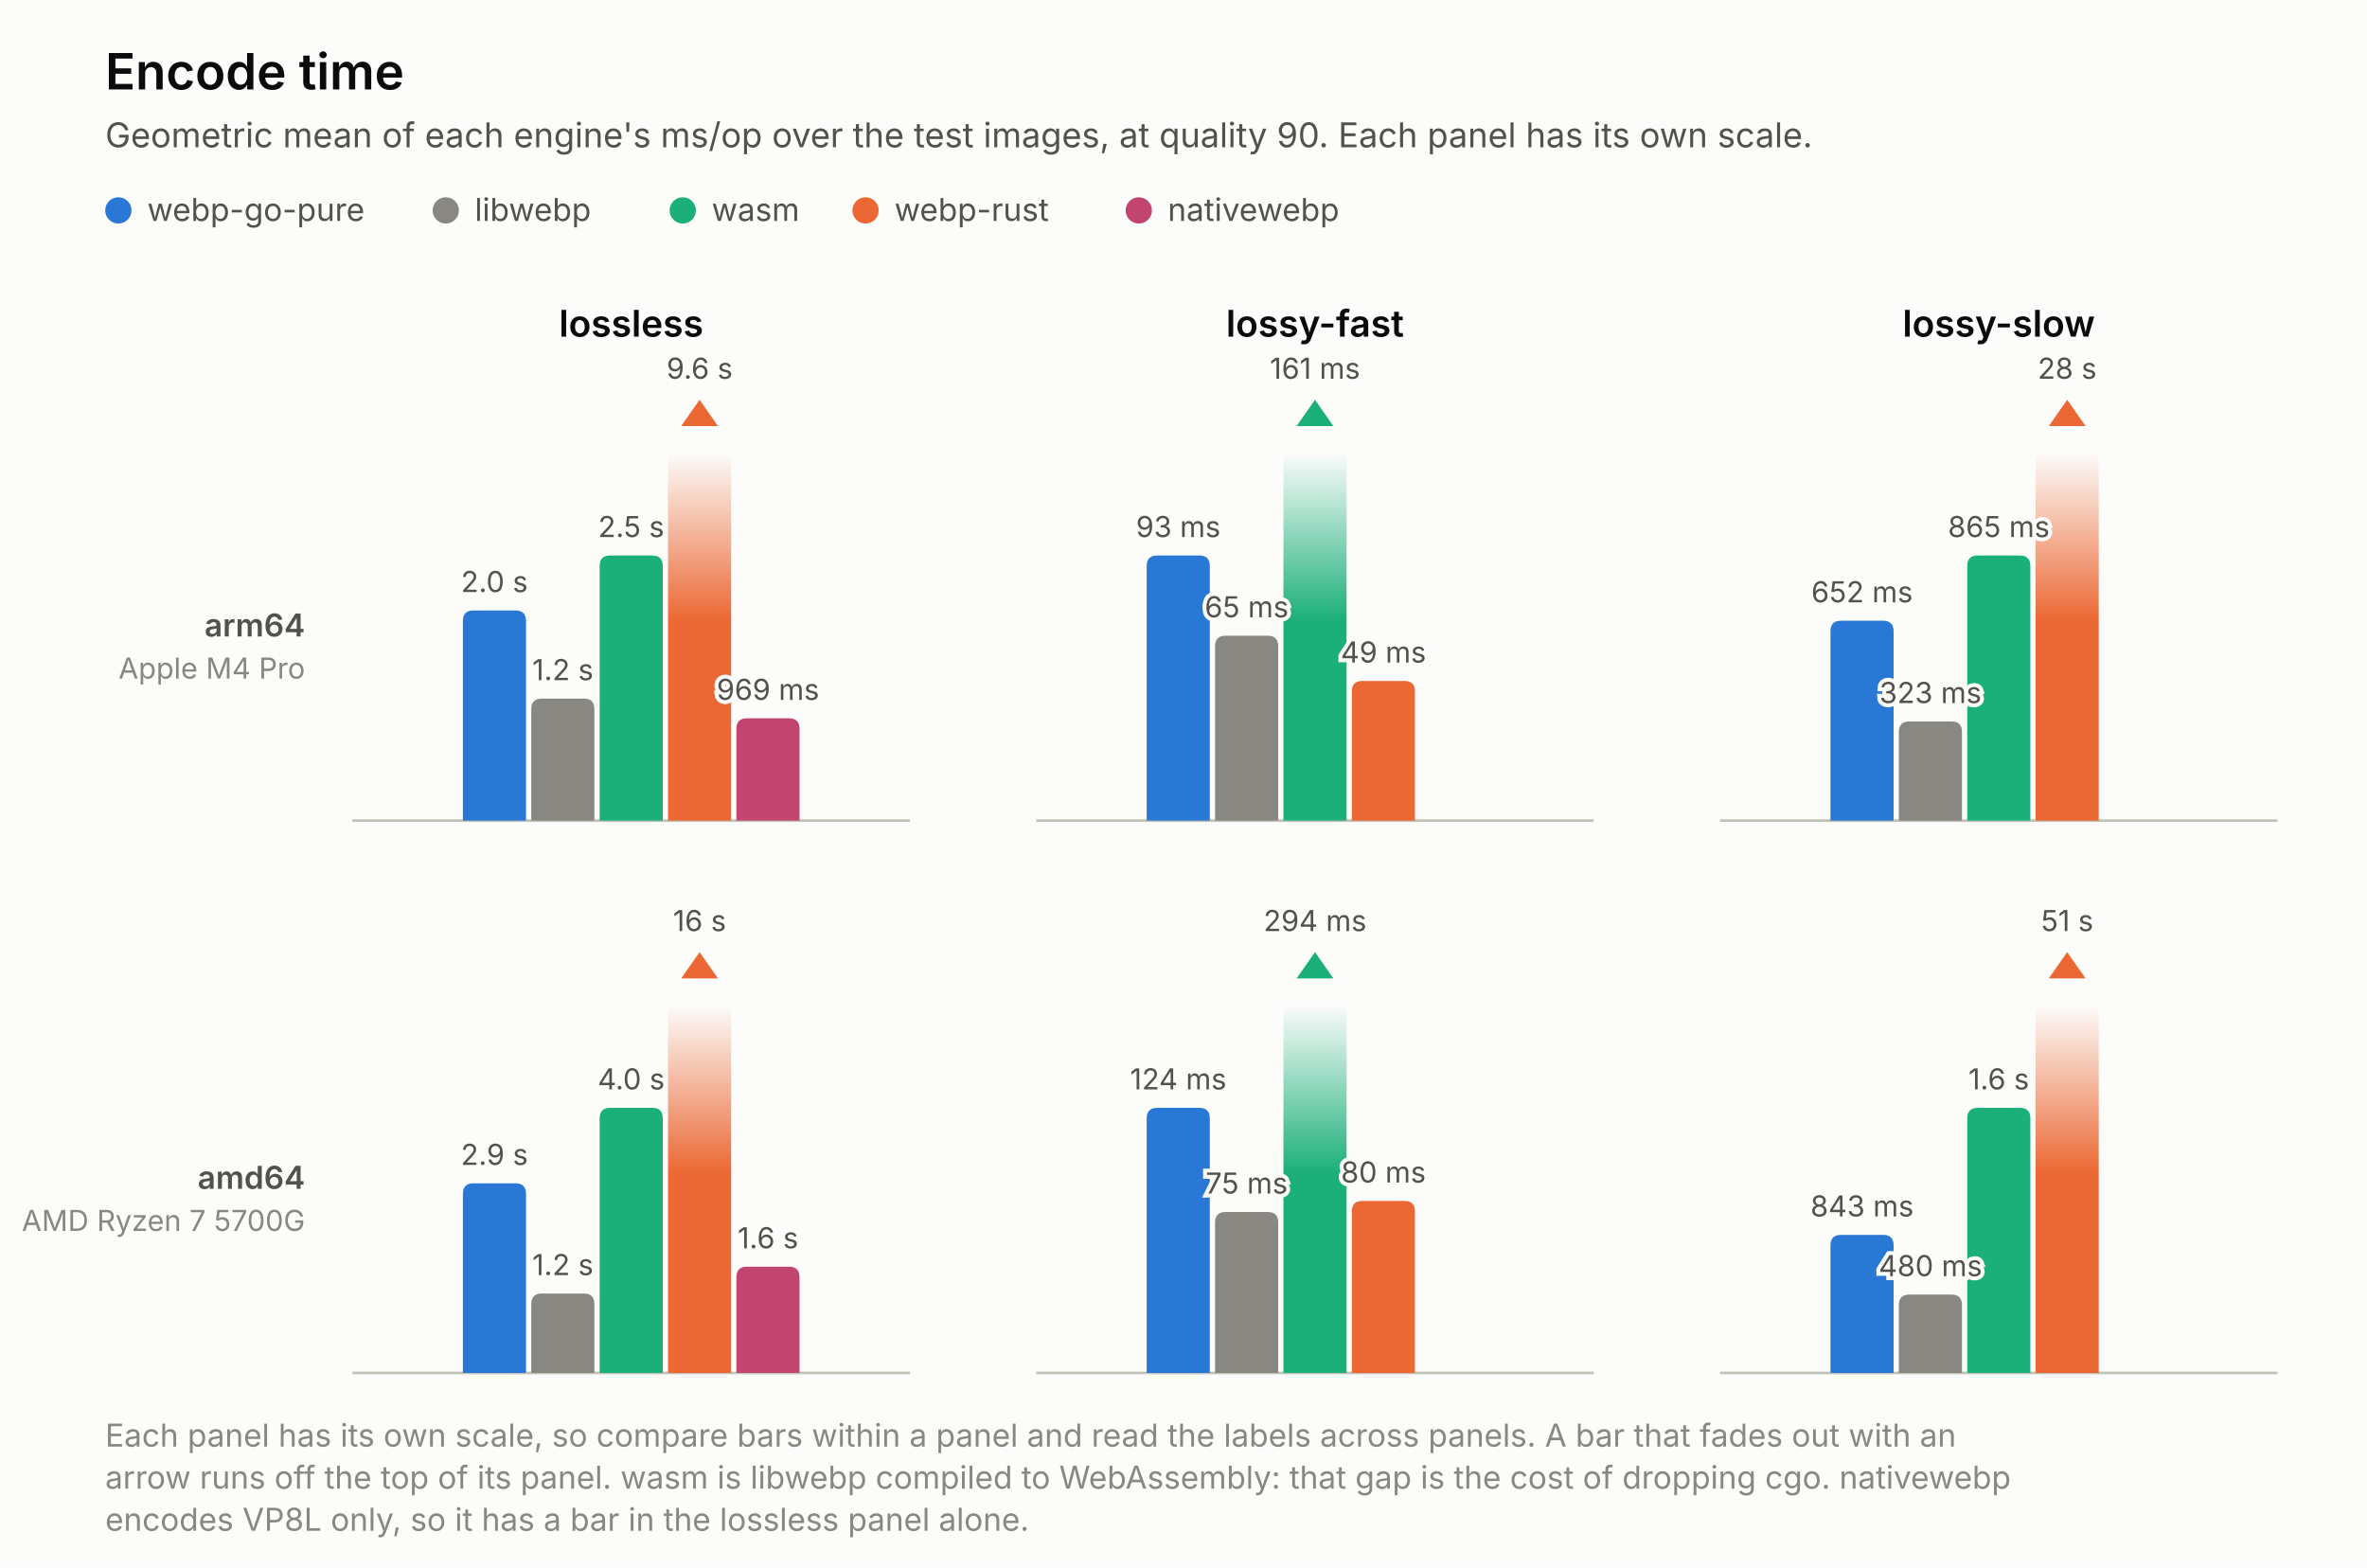
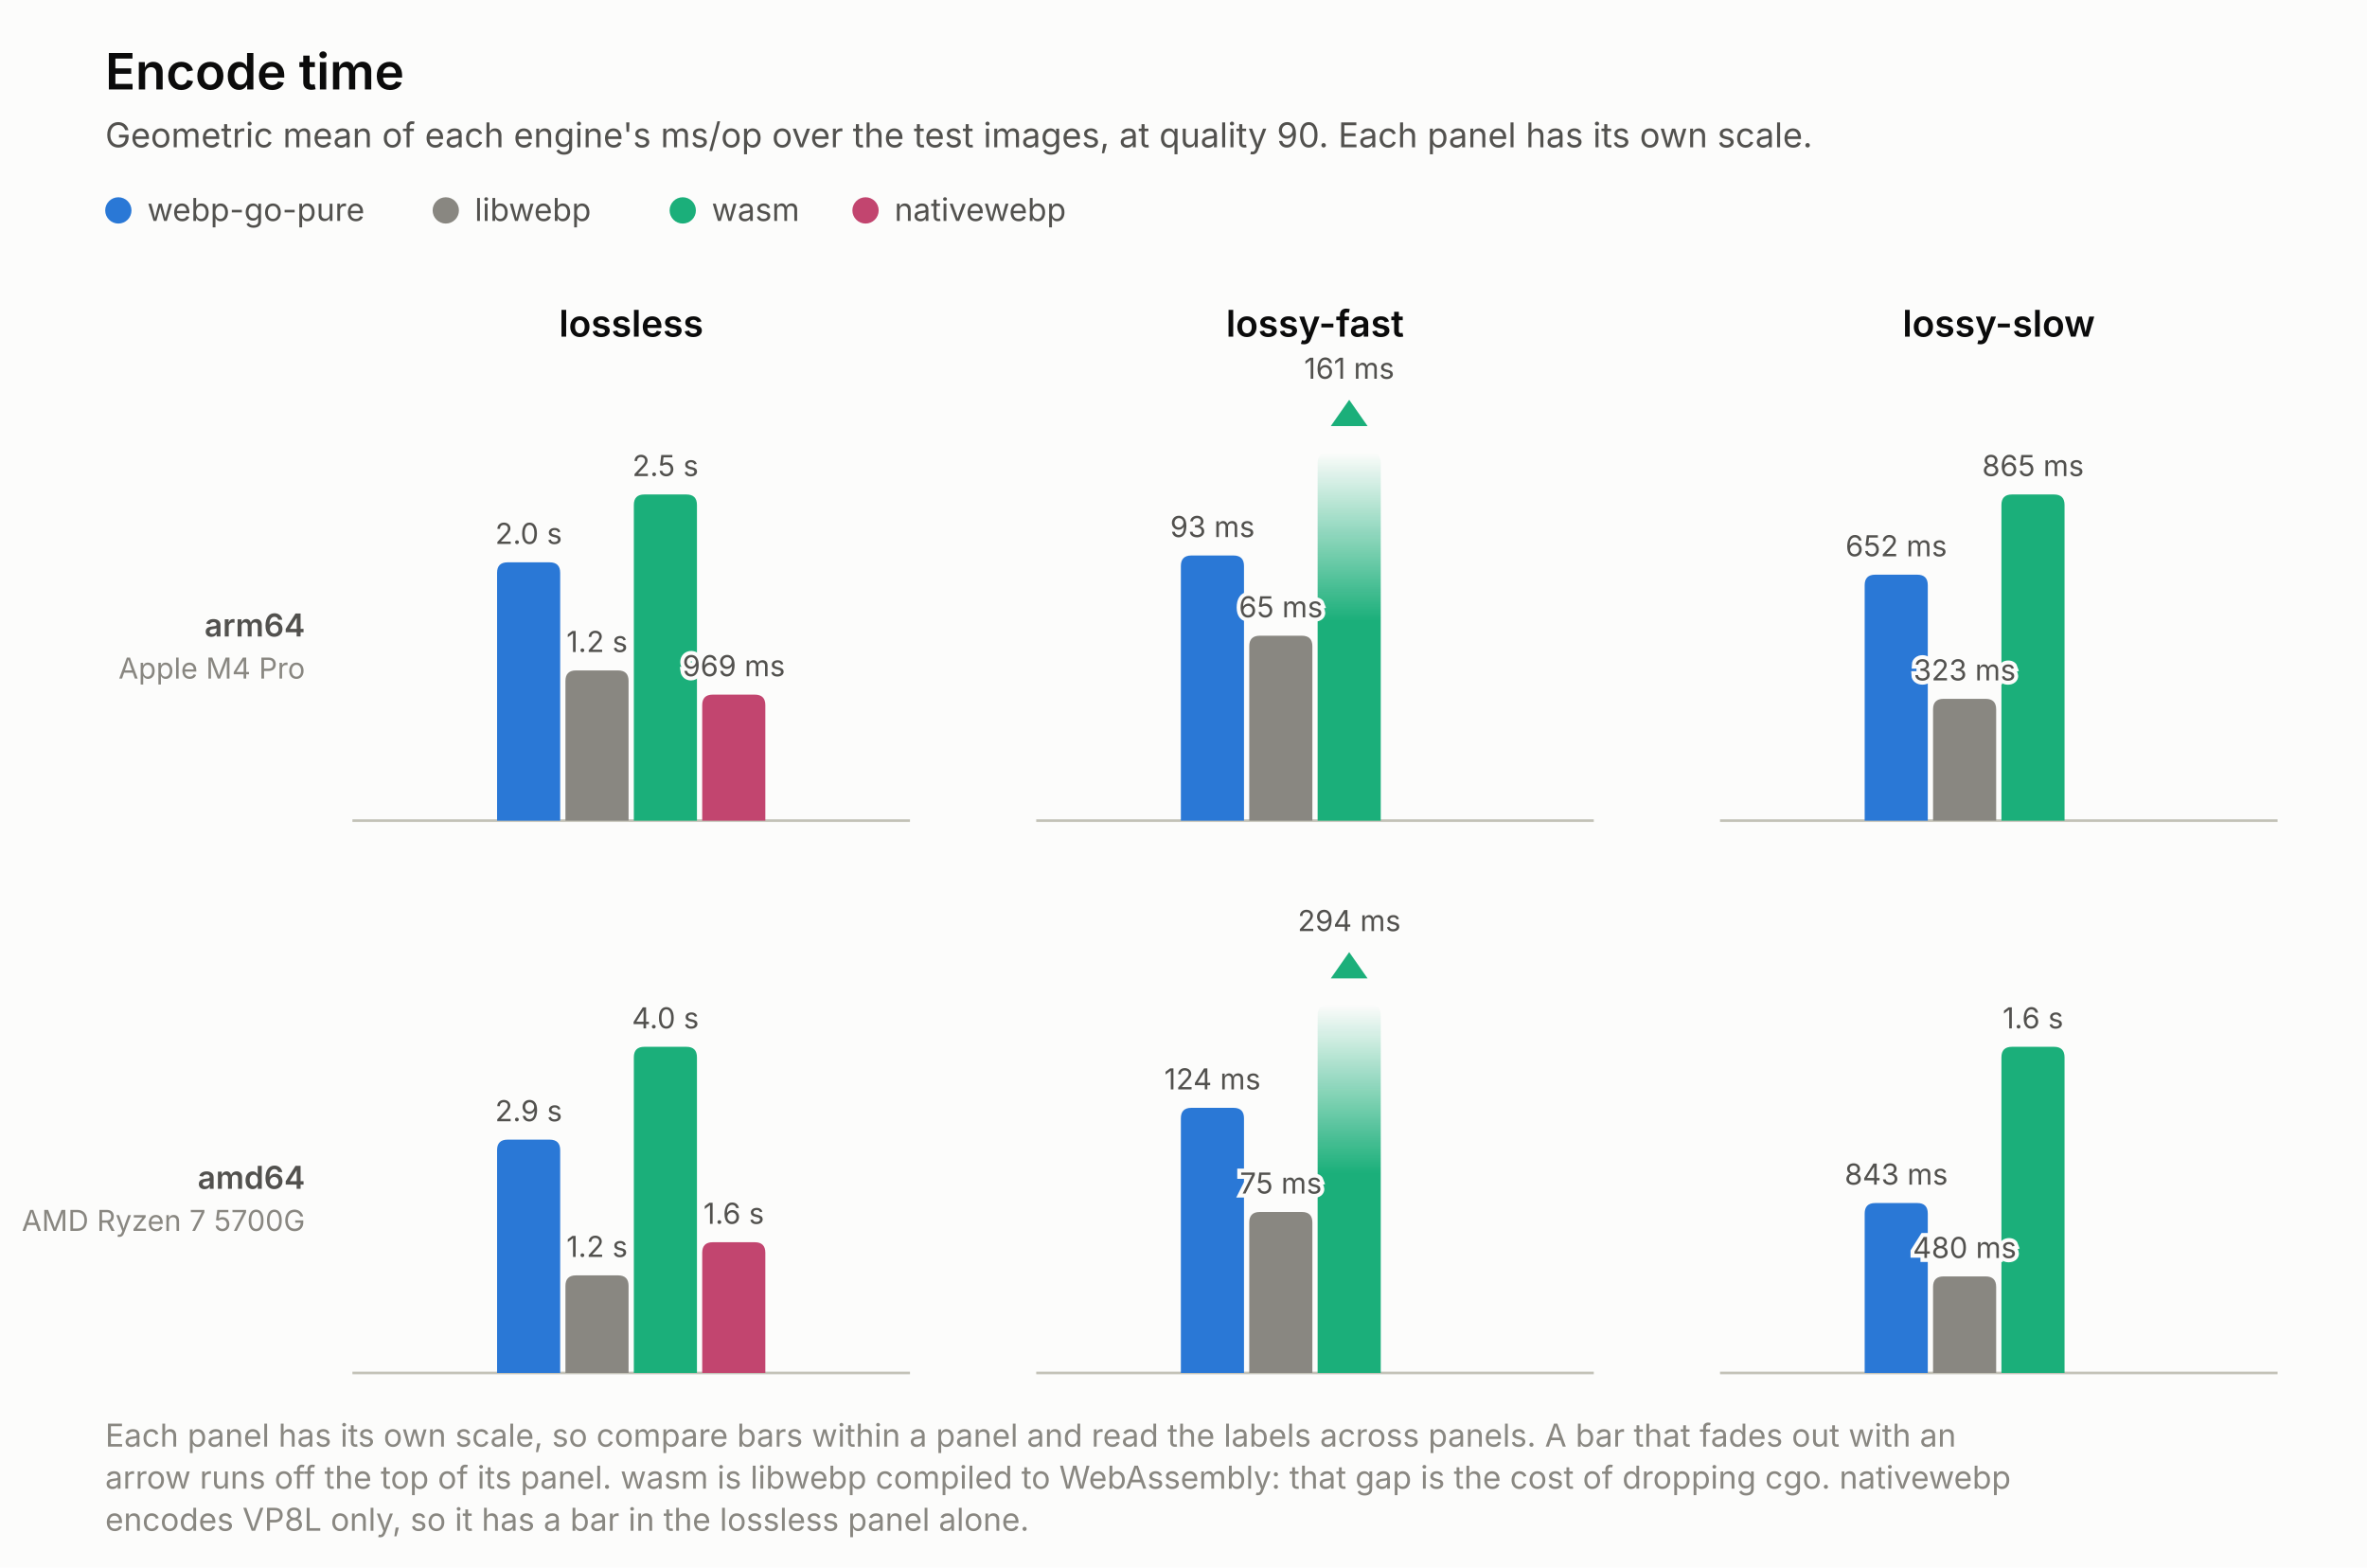
<svg xmlns="http://www.w3.org/2000/svg" width="900" height="596" viewBox="0 0 900 596" role="img">
  <rect width="900" height="596" fill="#fcfcfb" />
  <text x="40.0" y="34.0" font-family="system-ui, -apple-system, &quot;Segoe UI&quot;, sans-serif" font-size="19" fill="#0b0b0b" text-anchor="start" font-weight="600">Encode time</text>
  <text x="40.0" y="56.0" font-family="system-ui, -apple-system, &quot;Segoe UI&quot;, sans-serif" font-size="13" fill="#52514e" text-anchor="start">Geometric mean of each engine's ms/op over the test images, at quality 90. Each panel has its own scale.</text>
  <circle cx="45.0" cy="80.0" r="5.0" fill="#2a78d6" />
  <text x="56.0" y="84.0" font-family="system-ui, -apple-system, &quot;Segoe UI&quot;, sans-serif" font-size="12" fill="#52514e" text-anchor="start">webp-go-pure</text>
  <circle cx="169.5" cy="80.0" r="5.0" fill="#898781" />
  <text x="180.5" y="84.0" font-family="system-ui, -apple-system, &quot;Segoe UI&quot;, sans-serif" font-size="12" fill="#52514e" text-anchor="start">libwebp</text>
  <circle cx="259.6" cy="80.0" r="5.0" fill="#1baf7a" />
  <text x="270.6" y="84.0" font-family="system-ui, -apple-system, &quot;Segoe UI&quot;, sans-serif" font-size="12" fill="#52514e" text-anchor="start">wasm</text>
-   <circle cx="329.1" cy="80.0" r="5.0" fill="#eb6834" />
-   <text x="340.1" y="84.0" font-family="system-ui, -apple-system, &quot;Segoe UI&quot;, sans-serif" font-size="12" fill="#52514e" text-anchor="start">webp-rust</text>
-   <circle cx="433.0" cy="80.0" r="5.0" fill="#c2456f" />
-   <text x="444.0" y="84.0" font-family="system-ui, -apple-system, &quot;Segoe UI&quot;, sans-serif" font-size="12" fill="#52514e" text-anchor="start">nativewebp</text>
+   <circle cx="329.1" cy="80.0" r="5.0" fill="#c2456f" />
+   <text x="340.1" y="84.0" font-family="system-ui, -apple-system, &quot;Segoe UI&quot;, sans-serif" font-size="12" fill="#52514e" text-anchor="start">nativewebp</text>
  <text x="240.0" y="128.0" font-family="system-ui, -apple-system, &quot;Segoe UI&quot;, sans-serif" font-size="14" fill="#0b0b0b" text-anchor="middle" font-weight="600">lossless</text>
  <text x="500.0" y="128.0" font-family="system-ui, -apple-system, &quot;Segoe UI&quot;, sans-serif" font-size="14" fill="#0b0b0b" text-anchor="middle" font-weight="600">lossy-fast</text>
  <text x="760.0" y="128.0" font-family="system-ui, -apple-system, &quot;Segoe UI&quot;, sans-serif" font-size="14" fill="#0b0b0b" text-anchor="middle" font-weight="600">lossy-slow</text>
  <text x="116.0" y="242.0" font-family="system-ui, -apple-system, &quot;Segoe UI&quot;, sans-serif" font-size="12" fill="#52514e" text-anchor="end" font-weight="600">arm64</text>
  <text x="116.0" y="258.0" font-family="system-ui, -apple-system, &quot;Segoe UI&quot;, sans-serif" font-size="11" fill="#898781" text-anchor="end">Apple M4 Pro</text>
  <line x1="134.0" y1="312.0" x2="346.0" y2="312.0" stroke="#c3c2b7" stroke-width="1.0" />
-   <path d="M 176.0 312.0 L 176.0 236.1 Q 176.0 232.1 180.0 232.1 L 196.0 232.1 Q 200.0 232.1 200.0 236.1 L 200.0 312.0 Z" fill="#2a78d6" />
-   <path d="M 202.0 312.0 L 202.0 269.6 Q 202.0 265.6 206.0 265.6 L 222.0 265.6 Q 226.0 265.6 226.0 269.6 L 226.0 312.0 Z" fill="#898781" />
-   <path d="M 228.0 312.0 L 228.0 215.2 Q 228.0 211.2 232.0 211.2 L 248.0 211.2 Q 252.0 211.2 252.0 215.2 L 252.0 312.0 Z" fill="#1baf7a" />
+   <path d="M 189.0 312.0 L 189.0 217.8 Q 189.0 213.8 193.0 213.8 L 209.0 213.8 Q 213.0 213.8 213.0 217.8 L 213.0 312.0 Z" fill="#2a78d6" />
+   <path d="M 215.0 312.0 L 215.0 258.9 Q 215.0 254.9 219.0 254.9 L 235.0 254.9 Q 239.0 254.9 239.0 258.9 L 239.0 312.0 Z" fill="#898781" />
+   <path d="M 241.0 312.0 L 241.0 192.0 Q 241.0 188.0 245.0 188.0 L 261.0 188.0 Q 265.0 188.0 265.0 192.0 L 265.0 312.0 Z" fill="#1baf7a" />
+   <path d="M 267.0 312.0 L 267.0 268.1 Q 267.0 264.1 271.0 264.1 L 287.0 264.1 Q 291.0 264.1 291.0 268.1 L 291.0 312.0 Z" fill="#c2456f" />
+   <text x="201.0" y="206.8" font-family="system-ui, -apple-system, &quot;Segoe UI&quot;, sans-serif" font-size="11" fill="#52514e" text-anchor="middle" stroke="#fcfcfb" stroke-width="3" paint-order="stroke" style="font-variant-numeric:tabular-nums">2.0 s</text>
+   <text x="227.0" y="247.9" font-family="system-ui, -apple-system, &quot;Segoe UI&quot;, sans-serif" font-size="11" fill="#52514e" text-anchor="middle" stroke="#fcfcfb" stroke-width="3" paint-order="stroke" style="font-variant-numeric:tabular-nums">1.2 s</text>
+   <text x="253.0" y="181.0" font-family="system-ui, -apple-system, &quot;Segoe UI&quot;, sans-serif" font-size="11" fill="#52514e" text-anchor="middle" stroke="#fcfcfb" stroke-width="3" paint-order="stroke" style="font-variant-numeric:tabular-nums">2.5 s</text>
+   <text x="279.0" y="257.1" font-family="system-ui, -apple-system, &quot;Segoe UI&quot;, sans-serif" font-size="11" fill="#52514e" text-anchor="middle" stroke="#fcfcfb" stroke-width="3" paint-order="stroke" style="font-variant-numeric:tabular-nums">969 ms</text>
+   <line x1="394.0" y1="312.0" x2="606.0" y2="312.0" stroke="#c3c2b7" stroke-width="1.0" />
+   <path d="M 449.0 312.0 L 449.0 215.2 Q 449.0 211.2 453.0 211.2 L 469.0 211.2 Q 473.0 211.2 473.0 215.2 L 473.0 312.0 Z" fill="#2a78d6" />
+   <path d="M 475.0 312.0 L 475.0 245.7 Q 475.0 241.7 479.0 241.7 L 495.0 241.7 Q 499.0 241.7 499.0 245.7 L 499.0 312.0 Z" fill="#898781" />
  <linearGradient id="fade1" gradientUnits="userSpaceOnUse" x1="0" y1="172.0" x2="0" y2="236.0">
-     <stop offset="0" stop-color="#eb6834" stop-opacity="0" />
-     <stop offset="1" stop-color="#eb6834" stop-opacity="1" />
-   </linearGradient>
-   <path d="M 254.0 312.0 L 254.0 176.0 Q 254.0 172.0 258.0 172.0 L 274.0 172.0 Q 278.0 172.0 278.0 176.0 L 278.0 312.0 Z" fill="url(#fade1)" />
-   <path d="M 266.0 152.0 l 7 10 l -14 0 z" fill="#eb6834" />
-   <path d="M 280.0 312.0 L 280.0 277.1 Q 280.0 273.1 284.0 273.1 L 300.0 273.1 Q 304.0 273.1 304.0 277.1 L 304.0 312.0 Z" fill="#c2456f" />
-   <text x="188.0" y="225.1" font-family="system-ui, -apple-system, &quot;Segoe UI&quot;, sans-serif" font-size="11" fill="#52514e" text-anchor="middle" stroke="#fcfcfb" stroke-width="3" paint-order="stroke" style="font-variant-numeric:tabular-nums">2.0 s</text>
-   <text x="214.0" y="258.6" font-family="system-ui, -apple-system, &quot;Segoe UI&quot;, sans-serif" font-size="11" fill="#52514e" text-anchor="middle" stroke="#fcfcfb" stroke-width="3" paint-order="stroke" style="font-variant-numeric:tabular-nums">1.2 s</text>
-   <text x="240.0" y="204.2" font-family="system-ui, -apple-system, &quot;Segoe UI&quot;, sans-serif" font-size="11" fill="#52514e" text-anchor="middle" stroke="#fcfcfb" stroke-width="3" paint-order="stroke" style="font-variant-numeric:tabular-nums">2.5 s</text>
-   <text x="266.0" y="144.0" font-family="system-ui, -apple-system, &quot;Segoe UI&quot;, sans-serif" font-size="11" fill="#52514e" text-anchor="middle" stroke="#fcfcfb" stroke-width="3" paint-order="stroke" style="font-variant-numeric:tabular-nums">9.6 s</text>
-   <text x="292.0" y="266.1" font-family="system-ui, -apple-system, &quot;Segoe UI&quot;, sans-serif" font-size="11" fill="#52514e" text-anchor="middle" stroke="#fcfcfb" stroke-width="3" paint-order="stroke" style="font-variant-numeric:tabular-nums">969 ms</text>
-   <line x1="394.0" y1="312.0" x2="606.0" y2="312.0" stroke="#c3c2b7" stroke-width="1.0" />
-   <path d="M 436.0 312.0 L 436.0 215.2 Q 436.0 211.2 440.0 211.2 L 456.0 211.2 Q 460.0 211.2 460.0 215.2 L 460.0 312.0 Z" fill="#2a78d6" />
-   <path d="M 462.0 312.0 L 462.0 245.7 Q 462.0 241.7 466.0 241.7 L 482.0 241.7 Q 486.0 241.7 486.0 245.7 L 486.0 312.0 Z" fill="#898781" />
-   <linearGradient id="fade2" gradientUnits="userSpaceOnUse" x1="0" y1="172.0" x2="0" y2="236.0">
    <stop offset="0" stop-color="#1baf7a" stop-opacity="0" />
    <stop offset="1" stop-color="#1baf7a" stop-opacity="1" />
  </linearGradient>
-   <path d="M 488.0 312.0 L 488.0 176.0 Q 488.0 172.0 492.0 172.0 L 508.0 172.0 Q 512.0 172.0 512.0 176.0 L 512.0 312.0 Z" fill="url(#fade2)" />
-   <path d="M 500.0 152.0 l 7 10 l -14 0 z" fill="#1baf7a" />
-   <path d="M 514.0 312.0 L 514.0 262.9 Q 514.0 258.9 518.0 258.9 L 534.0 258.9 Q 538.0 258.9 538.0 262.9 L 538.0 312.0 Z" fill="#eb6834" />
-   <text x="448.0" y="204.2" font-family="system-ui, -apple-system, &quot;Segoe UI&quot;, sans-serif" font-size="11" fill="#52514e" text-anchor="middle" stroke="#fcfcfb" stroke-width="3" paint-order="stroke" style="font-variant-numeric:tabular-nums">93 ms</text>
-   <text x="474.0" y="234.7" font-family="system-ui, -apple-system, &quot;Segoe UI&quot;, sans-serif" font-size="11" fill="#52514e" text-anchor="middle" stroke="#fcfcfb" stroke-width="3" paint-order="stroke" style="font-variant-numeric:tabular-nums">65 ms</text>
-   <text x="500.0" y="144.0" font-family="system-ui, -apple-system, &quot;Segoe UI&quot;, sans-serif" font-size="11" fill="#52514e" text-anchor="middle" stroke="#fcfcfb" stroke-width="3" paint-order="stroke" style="font-variant-numeric:tabular-nums">161 ms</text>
-   <text x="526.0" y="251.9" font-family="system-ui, -apple-system, &quot;Segoe UI&quot;, sans-serif" font-size="11" fill="#52514e" text-anchor="middle" stroke="#fcfcfb" stroke-width="3" paint-order="stroke" style="font-variant-numeric:tabular-nums">49 ms</text>
+   <path d="M 501.0 312.0 L 501.0 176.0 Q 501.0 172.0 505.0 172.0 L 521.0 172.0 Q 525.0 172.0 525.0 176.0 L 525.0 312.0 Z" fill="url(#fade1)" />
+   <path d="M 513.0 152.0 l 7 10 l -14 0 z" fill="#1baf7a" />
+   <text x="461.0" y="204.2" font-family="system-ui, -apple-system, &quot;Segoe UI&quot;, sans-serif" font-size="11" fill="#52514e" text-anchor="middle" stroke="#fcfcfb" stroke-width="3" paint-order="stroke" style="font-variant-numeric:tabular-nums">93 ms</text>
+   <text x="487.0" y="234.7" font-family="system-ui, -apple-system, &quot;Segoe UI&quot;, sans-serif" font-size="11" fill="#52514e" text-anchor="middle" stroke="#fcfcfb" stroke-width="3" paint-order="stroke" style="font-variant-numeric:tabular-nums">65 ms</text>
+   <text x="513.0" y="144.0" font-family="system-ui, -apple-system, &quot;Segoe UI&quot;, sans-serif" font-size="11" fill="#52514e" text-anchor="middle" stroke="#fcfcfb" stroke-width="3" paint-order="stroke" style="font-variant-numeric:tabular-nums">161 ms</text>
  <line x1="654.0" y1="312.0" x2="866.0" y2="312.0" stroke="#c3c2b7" stroke-width="1.0" />
-   <path d="M 696.0 312.0 L 696.0 240.0 Q 696.0 236.0 700.0 236.0 L 716.0 236.0 Q 720.0 236.0 720.0 240.0 L 720.0 312.0 Z" fill="#2a78d6" />
-   <path d="M 722.0 312.0 L 722.0 278.3 Q 722.0 274.3 726.0 274.3 L 742.0 274.3 Q 746.0 274.3 746.0 278.3 L 746.0 312.0 Z" fill="#898781" />
-   <path d="M 748.0 312.0 L 748.0 215.2 Q 748.0 211.2 752.0 211.2 L 768.0 211.2 Q 772.0 211.2 772.0 215.2 L 772.0 312.0 Z" fill="#1baf7a" />
-   <linearGradient id="fade3" gradientUnits="userSpaceOnUse" x1="0" y1="172.0" x2="0" y2="236.0">
-     <stop offset="0" stop-color="#eb6834" stop-opacity="0" />
-     <stop offset="1" stop-color="#eb6834" stop-opacity="1" />
-   </linearGradient>
-   <path d="M 774.0 312.0 L 774.0 176.0 Q 774.0 172.0 778.0 172.0 L 794.0 172.0 Q 798.0 172.0 798.0 176.0 L 798.0 312.0 Z" fill="url(#fade3)" />
-   <path d="M 786.0 152.0 l 7 10 l -14 0 z" fill="#eb6834" />
-   <text x="708.0" y="229.0" font-family="system-ui, -apple-system, &quot;Segoe UI&quot;, sans-serif" font-size="11" fill="#52514e" text-anchor="middle" stroke="#fcfcfb" stroke-width="3" paint-order="stroke" style="font-variant-numeric:tabular-nums">652 ms</text>
-   <text x="734.0" y="267.3" font-family="system-ui, -apple-system, &quot;Segoe UI&quot;, sans-serif" font-size="11" fill="#52514e" text-anchor="middle" stroke="#fcfcfb" stroke-width="3" paint-order="stroke" style="font-variant-numeric:tabular-nums">323 ms</text>
-   <text x="760.0" y="204.2" font-family="system-ui, -apple-system, &quot;Segoe UI&quot;, sans-serif" font-size="11" fill="#52514e" text-anchor="middle" stroke="#fcfcfb" stroke-width="3" paint-order="stroke" style="font-variant-numeric:tabular-nums">865 ms</text>
-   <text x="786.0" y="144.0" font-family="system-ui, -apple-system, &quot;Segoe UI&quot;, sans-serif" font-size="11" fill="#52514e" text-anchor="middle" stroke="#fcfcfb" stroke-width="3" paint-order="stroke" style="font-variant-numeric:tabular-nums">28 s</text>
+   <path d="M 709.0 312.0 L 709.0 222.5 Q 709.0 218.5 713.0 218.5 L 729.0 218.5 Q 733.0 218.5 733.0 222.5 L 733.0 312.0 Z" fill="#2a78d6" />
+   <path d="M 735.0 312.0 L 735.0 269.7 Q 735.0 265.7 739.0 265.7 L 755.0 265.7 Q 759.0 265.7 759.0 269.7 L 759.0 312.0 Z" fill="#898781" />
+   <path d="M 761.0 312.0 L 761.0 192.0 Q 761.0 188.0 765.0 188.0 L 781.0 188.0 Q 785.0 188.0 785.0 192.0 L 785.0 312.0 Z" fill="#1baf7a" />
+   <text x="721.0" y="211.5" font-family="system-ui, -apple-system, &quot;Segoe UI&quot;, sans-serif" font-size="11" fill="#52514e" text-anchor="middle" stroke="#fcfcfb" stroke-width="3" paint-order="stroke" style="font-variant-numeric:tabular-nums">652 ms</text>
+   <text x="747.0" y="258.7" font-family="system-ui, -apple-system, &quot;Segoe UI&quot;, sans-serif" font-size="11" fill="#52514e" text-anchor="middle" stroke="#fcfcfb" stroke-width="3" paint-order="stroke" style="font-variant-numeric:tabular-nums">323 ms</text>
+   <text x="773.0" y="181.0" font-family="system-ui, -apple-system, &quot;Segoe UI&quot;, sans-serif" font-size="11" fill="#52514e" text-anchor="middle" stroke="#fcfcfb" stroke-width="3" paint-order="stroke" style="font-variant-numeric:tabular-nums">865 ms</text>
  <text x="116.0" y="452.0" font-family="system-ui, -apple-system, &quot;Segoe UI&quot;, sans-serif" font-size="12" fill="#52514e" text-anchor="end" font-weight="600">amd64</text>
  <text x="116.0" y="468.0" font-family="system-ui, -apple-system, &quot;Segoe UI&quot;, sans-serif" font-size="11" fill="#898781" text-anchor="end">AMD Ryzen 7 5700G</text>
  <line x1="134.0" y1="522.0" x2="346.0" y2="522.0" stroke="#c3c2b7" stroke-width="1.0" />
-   <path d="M 176.0 522.0 L 176.0 453.9 Q 176.0 449.9 180.0 449.9 L 196.0 449.9 Q 200.0 449.9 200.0 453.9 L 200.0 522.0 Z" fill="#2a78d6" />
-   <path d="M 202.0 522.0 L 202.0 495.8 Q 202.0 491.8 206.0 491.8 L 222.0 491.8 Q 226.0 491.8 226.0 495.8 L 226.0 522.0 Z" fill="#898781" />
-   <path d="M 228.0 522.0 L 228.0 425.2 Q 228.0 421.2 232.0 421.2 L 248.0 421.2 Q 252.0 421.2 252.0 425.2 L 252.0 522.0 Z" fill="#1baf7a" />
-   <linearGradient id="fade4" gradientUnits="userSpaceOnUse" x1="0" y1="382.0" x2="0" y2="446.0">
-     <stop offset="0" stop-color="#eb6834" stop-opacity="0" />
-     <stop offset="1" stop-color="#eb6834" stop-opacity="1" />
-   </linearGradient>
-   <path d="M 254.0 522.0 L 254.0 386.0 Q 254.0 382.0 258.0 382.0 L 274.0 382.0 Q 278.0 382.0 278.0 386.0 L 278.0 522.0 Z" fill="url(#fade4)" />
-   <path d="M 266.0 362.0 l 7 10 l -14 0 z" fill="#eb6834" />
-   <path d="M 280.0 522.0 L 280.0 485.6 Q 280.0 481.6 284.0 481.6 L 300.0 481.6 Q 304.0 481.6 304.0 485.6 L 304.0 522.0 Z" fill="#c2456f" />
-   <text x="188.0" y="442.9" font-family="system-ui, -apple-system, &quot;Segoe UI&quot;, sans-serif" font-size="11" fill="#52514e" text-anchor="middle" stroke="#fcfcfb" stroke-width="3" paint-order="stroke" style="font-variant-numeric:tabular-nums">2.9 s</text>
-   <text x="214.0" y="484.8" font-family="system-ui, -apple-system, &quot;Segoe UI&quot;, sans-serif" font-size="11" fill="#52514e" text-anchor="middle" stroke="#fcfcfb" stroke-width="3" paint-order="stroke" style="font-variant-numeric:tabular-nums">1.2 s</text>
-   <text x="240.0" y="414.2" font-family="system-ui, -apple-system, &quot;Segoe UI&quot;, sans-serif" font-size="11" fill="#52514e" text-anchor="middle" stroke="#fcfcfb" stroke-width="3" paint-order="stroke" style="font-variant-numeric:tabular-nums">4.0 s</text>
-   <text x="266.0" y="354.0" font-family="system-ui, -apple-system, &quot;Segoe UI&quot;, sans-serif" font-size="11" fill="#52514e" text-anchor="middle" stroke="#fcfcfb" stroke-width="3" paint-order="stroke" style="font-variant-numeric:tabular-nums">16 s</text>
-   <text x="292.0" y="474.6" font-family="system-ui, -apple-system, &quot;Segoe UI&quot;, sans-serif" font-size="11" fill="#52514e" text-anchor="middle" stroke="#fcfcfb" stroke-width="3" paint-order="stroke" style="font-variant-numeric:tabular-nums">1.6 s</text>
+   <path d="M 189.0 522.0 L 189.0 437.3 Q 189.0 433.3 193.0 433.3 L 209.0 433.3 Q 213.0 433.3 213.0 437.3 L 213.0 522.0 Z" fill="#2a78d6" />
+   <path d="M 215.0 522.0 L 215.0 488.9 Q 215.0 484.9 219.0 484.9 L 235.0 484.9 Q 239.0 484.9 239.0 488.9 L 239.0 522.0 Z" fill="#898781" />
+   <path d="M 241.0 522.0 L 241.0 402.0 Q 241.0 398.0 245.0 398.0 L 261.0 398.0 Q 265.0 398.0 265.0 402.0 L 265.0 522.0 Z" fill="#1baf7a" />
+   <path d="M 267.0 522.0 L 267.0 476.3 Q 267.0 472.3 271.0 472.3 L 287.0 472.3 Q 291.0 472.3 291.0 476.3 L 291.0 522.0 Z" fill="#c2456f" />
+   <text x="201.0" y="426.3" font-family="system-ui, -apple-system, &quot;Segoe UI&quot;, sans-serif" font-size="11" fill="#52514e" text-anchor="middle" stroke="#fcfcfb" stroke-width="3" paint-order="stroke" style="font-variant-numeric:tabular-nums">2.9 s</text>
+   <text x="227.0" y="477.9" font-family="system-ui, -apple-system, &quot;Segoe UI&quot;, sans-serif" font-size="11" fill="#52514e" text-anchor="middle" stroke="#fcfcfb" stroke-width="3" paint-order="stroke" style="font-variant-numeric:tabular-nums">1.2 s</text>
+   <text x="253.0" y="391.0" font-family="system-ui, -apple-system, &quot;Segoe UI&quot;, sans-serif" font-size="11" fill="#52514e" text-anchor="middle" stroke="#fcfcfb" stroke-width="3" paint-order="stroke" style="font-variant-numeric:tabular-nums">4.0 s</text>
+   <text x="279.0" y="465.3" font-family="system-ui, -apple-system, &quot;Segoe UI&quot;, sans-serif" font-size="11" fill="#52514e" text-anchor="middle" stroke="#fcfcfb" stroke-width="3" paint-order="stroke" style="font-variant-numeric:tabular-nums">1.6 s</text>
  <line x1="394.0" y1="522.0" x2="606.0" y2="522.0" stroke="#c3c2b7" stroke-width="1.0" />
-   <path d="M 436.0 522.0 L 436.0 425.2 Q 436.0 421.2 440.0 421.2 L 456.0 421.2 Q 460.0 421.2 460.0 425.2 L 460.0 522.0 Z" fill="#2a78d6" />
-   <path d="M 462.0 522.0 L 462.0 464.8 Q 462.0 460.8 466.0 460.8 L 482.0 460.8 Q 486.0 460.8 486.0 464.8 L 486.0 522.0 Z" fill="#898781" />
-   <linearGradient id="fade5" gradientUnits="userSpaceOnUse" x1="0" y1="382.0" x2="0" y2="446.0">
+   <path d="M 449.0 522.0 L 449.0 425.2 Q 449.0 421.2 453.0 421.2 L 469.0 421.2 Q 473.0 421.2 473.0 425.2 L 473.0 522.0 Z" fill="#2a78d6" />
+   <path d="M 475.0 522.0 L 475.0 464.8 Q 475.0 460.8 479.0 460.8 L 495.0 460.8 Q 499.0 460.8 499.0 464.8 L 499.0 522.0 Z" fill="#898781" />
+   <linearGradient id="fade2" gradientUnits="userSpaceOnUse" x1="0" y1="382.0" x2="0" y2="446.0">
    <stop offset="0" stop-color="#1baf7a" stop-opacity="0" />
    <stop offset="1" stop-color="#1baf7a" stop-opacity="1" />
  </linearGradient>
-   <path d="M 488.0 522.0 L 488.0 386.0 Q 488.0 382.0 492.0 382.0 L 508.0 382.0 Q 512.0 382.0 512.0 386.0 L 512.0 522.0 Z" fill="url(#fade5)" />
-   <path d="M 500.0 362.0 l 7 10 l -14 0 z" fill="#1baf7a" />
-   <path d="M 514.0 522.0 L 514.0 460.6 Q 514.0 456.6 518.0 456.6 L 534.0 456.6 Q 538.0 456.6 538.0 460.6 L 538.0 522.0 Z" fill="#eb6834" />
-   <text x="448.0" y="414.2" font-family="system-ui, -apple-system, &quot;Segoe UI&quot;, sans-serif" font-size="11" fill="#52514e" text-anchor="middle" stroke="#fcfcfb" stroke-width="3" paint-order="stroke" style="font-variant-numeric:tabular-nums">124 ms</text>
-   <text x="474.0" y="453.8" font-family="system-ui, -apple-system, &quot;Segoe UI&quot;, sans-serif" font-size="11" fill="#52514e" text-anchor="middle" stroke="#fcfcfb" stroke-width="3" paint-order="stroke" style="font-variant-numeric:tabular-nums">75 ms</text>
-   <text x="500.0" y="354.0" font-family="system-ui, -apple-system, &quot;Segoe UI&quot;, sans-serif" font-size="11" fill="#52514e" text-anchor="middle" stroke="#fcfcfb" stroke-width="3" paint-order="stroke" style="font-variant-numeric:tabular-nums">294 ms</text>
-   <text x="526.0" y="449.6" font-family="system-ui, -apple-system, &quot;Segoe UI&quot;, sans-serif" font-size="11" fill="#52514e" text-anchor="middle" stroke="#fcfcfb" stroke-width="3" paint-order="stroke" style="font-variant-numeric:tabular-nums">80 ms</text>
+   <path d="M 501.0 522.0 L 501.0 386.0 Q 501.0 382.0 505.0 382.0 L 521.0 382.0 Q 525.0 382.0 525.0 386.0 L 525.0 522.0 Z" fill="url(#fade2)" />
+   <path d="M 513.0 362.0 l 7 10 l -14 0 z" fill="#1baf7a" />
+   <text x="461.0" y="414.2" font-family="system-ui, -apple-system, &quot;Segoe UI&quot;, sans-serif" font-size="11" fill="#52514e" text-anchor="middle" stroke="#fcfcfb" stroke-width="3" paint-order="stroke" style="font-variant-numeric:tabular-nums">124 ms</text>
+   <text x="487.0" y="453.8" font-family="system-ui, -apple-system, &quot;Segoe UI&quot;, sans-serif" font-size="11" fill="#52514e" text-anchor="middle" stroke="#fcfcfb" stroke-width="3" paint-order="stroke" style="font-variant-numeric:tabular-nums">75 ms</text>
+   <text x="513.0" y="354.0" font-family="system-ui, -apple-system, &quot;Segoe UI&quot;, sans-serif" font-size="11" fill="#52514e" text-anchor="middle" stroke="#fcfcfb" stroke-width="3" paint-order="stroke" style="font-variant-numeric:tabular-nums">294 ms</text>
  <line x1="654.0" y1="522.0" x2="866.0" y2="522.0" stroke="#c3c2b7" stroke-width="1.0" />
-   <path d="M 696.0 522.0 L 696.0 473.5 Q 696.0 469.5 700.0 469.5 L 716.0 469.5 Q 720.0 469.5 720.0 473.5 L 720.0 522.0 Z" fill="#2a78d6" />
-   <path d="M 722.0 522.0 L 722.0 496.2 Q 722.0 492.2 726.0 492.2 L 742.0 492.2 Q 746.0 492.2 746.0 496.2 L 746.0 522.0 Z" fill="#898781" />
-   <path d="M 748.0 522.0 L 748.0 425.2 Q 748.0 421.2 752.0 421.2 L 768.0 421.2 Q 772.0 421.2 772.0 425.2 L 772.0 522.0 Z" fill="#1baf7a" />
-   <linearGradient id="fade6" gradientUnits="userSpaceOnUse" x1="0" y1="382.0" x2="0" y2="446.0">
-     <stop offset="0" stop-color="#eb6834" stop-opacity="0" />
-     <stop offset="1" stop-color="#eb6834" stop-opacity="1" />
-   </linearGradient>
-   <path d="M 774.0 522.0 L 774.0 386.0 Q 774.0 382.0 778.0 382.0 L 794.0 382.0 Q 798.0 382.0 798.0 386.0 L 798.0 522.0 Z" fill="url(#fade6)" />
-   <path d="M 786.0 362.0 l 7 10 l -14 0 z" fill="#eb6834" />
-   <text x="708.0" y="462.5" font-family="system-ui, -apple-system, &quot;Segoe UI&quot;, sans-serif" font-size="11" fill="#52514e" text-anchor="middle" stroke="#fcfcfb" stroke-width="3" paint-order="stroke" style="font-variant-numeric:tabular-nums">843 ms</text>
-   <text x="734.0" y="485.2" font-family="system-ui, -apple-system, &quot;Segoe UI&quot;, sans-serif" font-size="11" fill="#52514e" text-anchor="middle" stroke="#fcfcfb" stroke-width="3" paint-order="stroke" style="font-variant-numeric:tabular-nums">480 ms</text>
-   <text x="760.0" y="414.2" font-family="system-ui, -apple-system, &quot;Segoe UI&quot;, sans-serif" font-size="11" fill="#52514e" text-anchor="middle" stroke="#fcfcfb" stroke-width="3" paint-order="stroke" style="font-variant-numeric:tabular-nums">1.6 s</text>
-   <text x="786.0" y="354.0" font-family="system-ui, -apple-system, &quot;Segoe UI&quot;, sans-serif" font-size="11" fill="#52514e" text-anchor="middle" stroke="#fcfcfb" stroke-width="3" paint-order="stroke" style="font-variant-numeric:tabular-nums">51 s</text>
+   <path d="M 709.0 522.0 L 709.0 461.4 Q 709.0 457.4 713.0 457.4 L 729.0 457.4 Q 733.0 457.4 733.0 461.4 L 733.0 522.0 Z" fill="#2a78d6" />
+   <path d="M 735.0 522.0 L 735.0 489.3 Q 735.0 485.3 739.0 485.3 L 755.0 485.3 Q 759.0 485.3 759.0 489.3 L 759.0 522.0 Z" fill="#898781" />
+   <path d="M 761.0 522.0 L 761.0 402.0 Q 761.0 398.0 765.0 398.0 L 781.0 398.0 Q 785.0 398.0 785.0 402.0 L 785.0 522.0 Z" fill="#1baf7a" />
+   <text x="721.0" y="450.4" font-family="system-ui, -apple-system, &quot;Segoe UI&quot;, sans-serif" font-size="11" fill="#52514e" text-anchor="middle" stroke="#fcfcfb" stroke-width="3" paint-order="stroke" style="font-variant-numeric:tabular-nums">843 ms</text>
+   <text x="747.0" y="478.3" font-family="system-ui, -apple-system, &quot;Segoe UI&quot;, sans-serif" font-size="11" fill="#52514e" text-anchor="middle" stroke="#fcfcfb" stroke-width="3" paint-order="stroke" style="font-variant-numeric:tabular-nums">480 ms</text>
+   <text x="773.0" y="391.0" font-family="system-ui, -apple-system, &quot;Segoe UI&quot;, sans-serif" font-size="11" fill="#52514e" text-anchor="middle" stroke="#fcfcfb" stroke-width="3" paint-order="stroke" style="font-variant-numeric:tabular-nums">1.6 s</text>
  <text x="40.0" y="550.0" font-family="system-ui, -apple-system, &quot;Segoe UI&quot;, sans-serif" font-size="12" fill="#898781" text-anchor="start">Each panel has its own scale, so compare bars within a panel and read the labels across panels. A bar that fades out with an</text>
  <text x="40.0" y="566.0" font-family="system-ui, -apple-system, &quot;Segoe UI&quot;, sans-serif" font-size="12" fill="#898781" text-anchor="start">arrow runs off the top of its panel. wasm is libwebp compiled to WebAssembly: that gap is the cost of dropping cgo. nativewebp</text>
  <text x="40.0" y="582.0" font-family="system-ui, -apple-system, &quot;Segoe UI&quot;, sans-serif" font-size="12" fill="#898781" text-anchor="start">encodes VP8L only, so it has a bar in the lossless panel alone.</text>
</svg>
